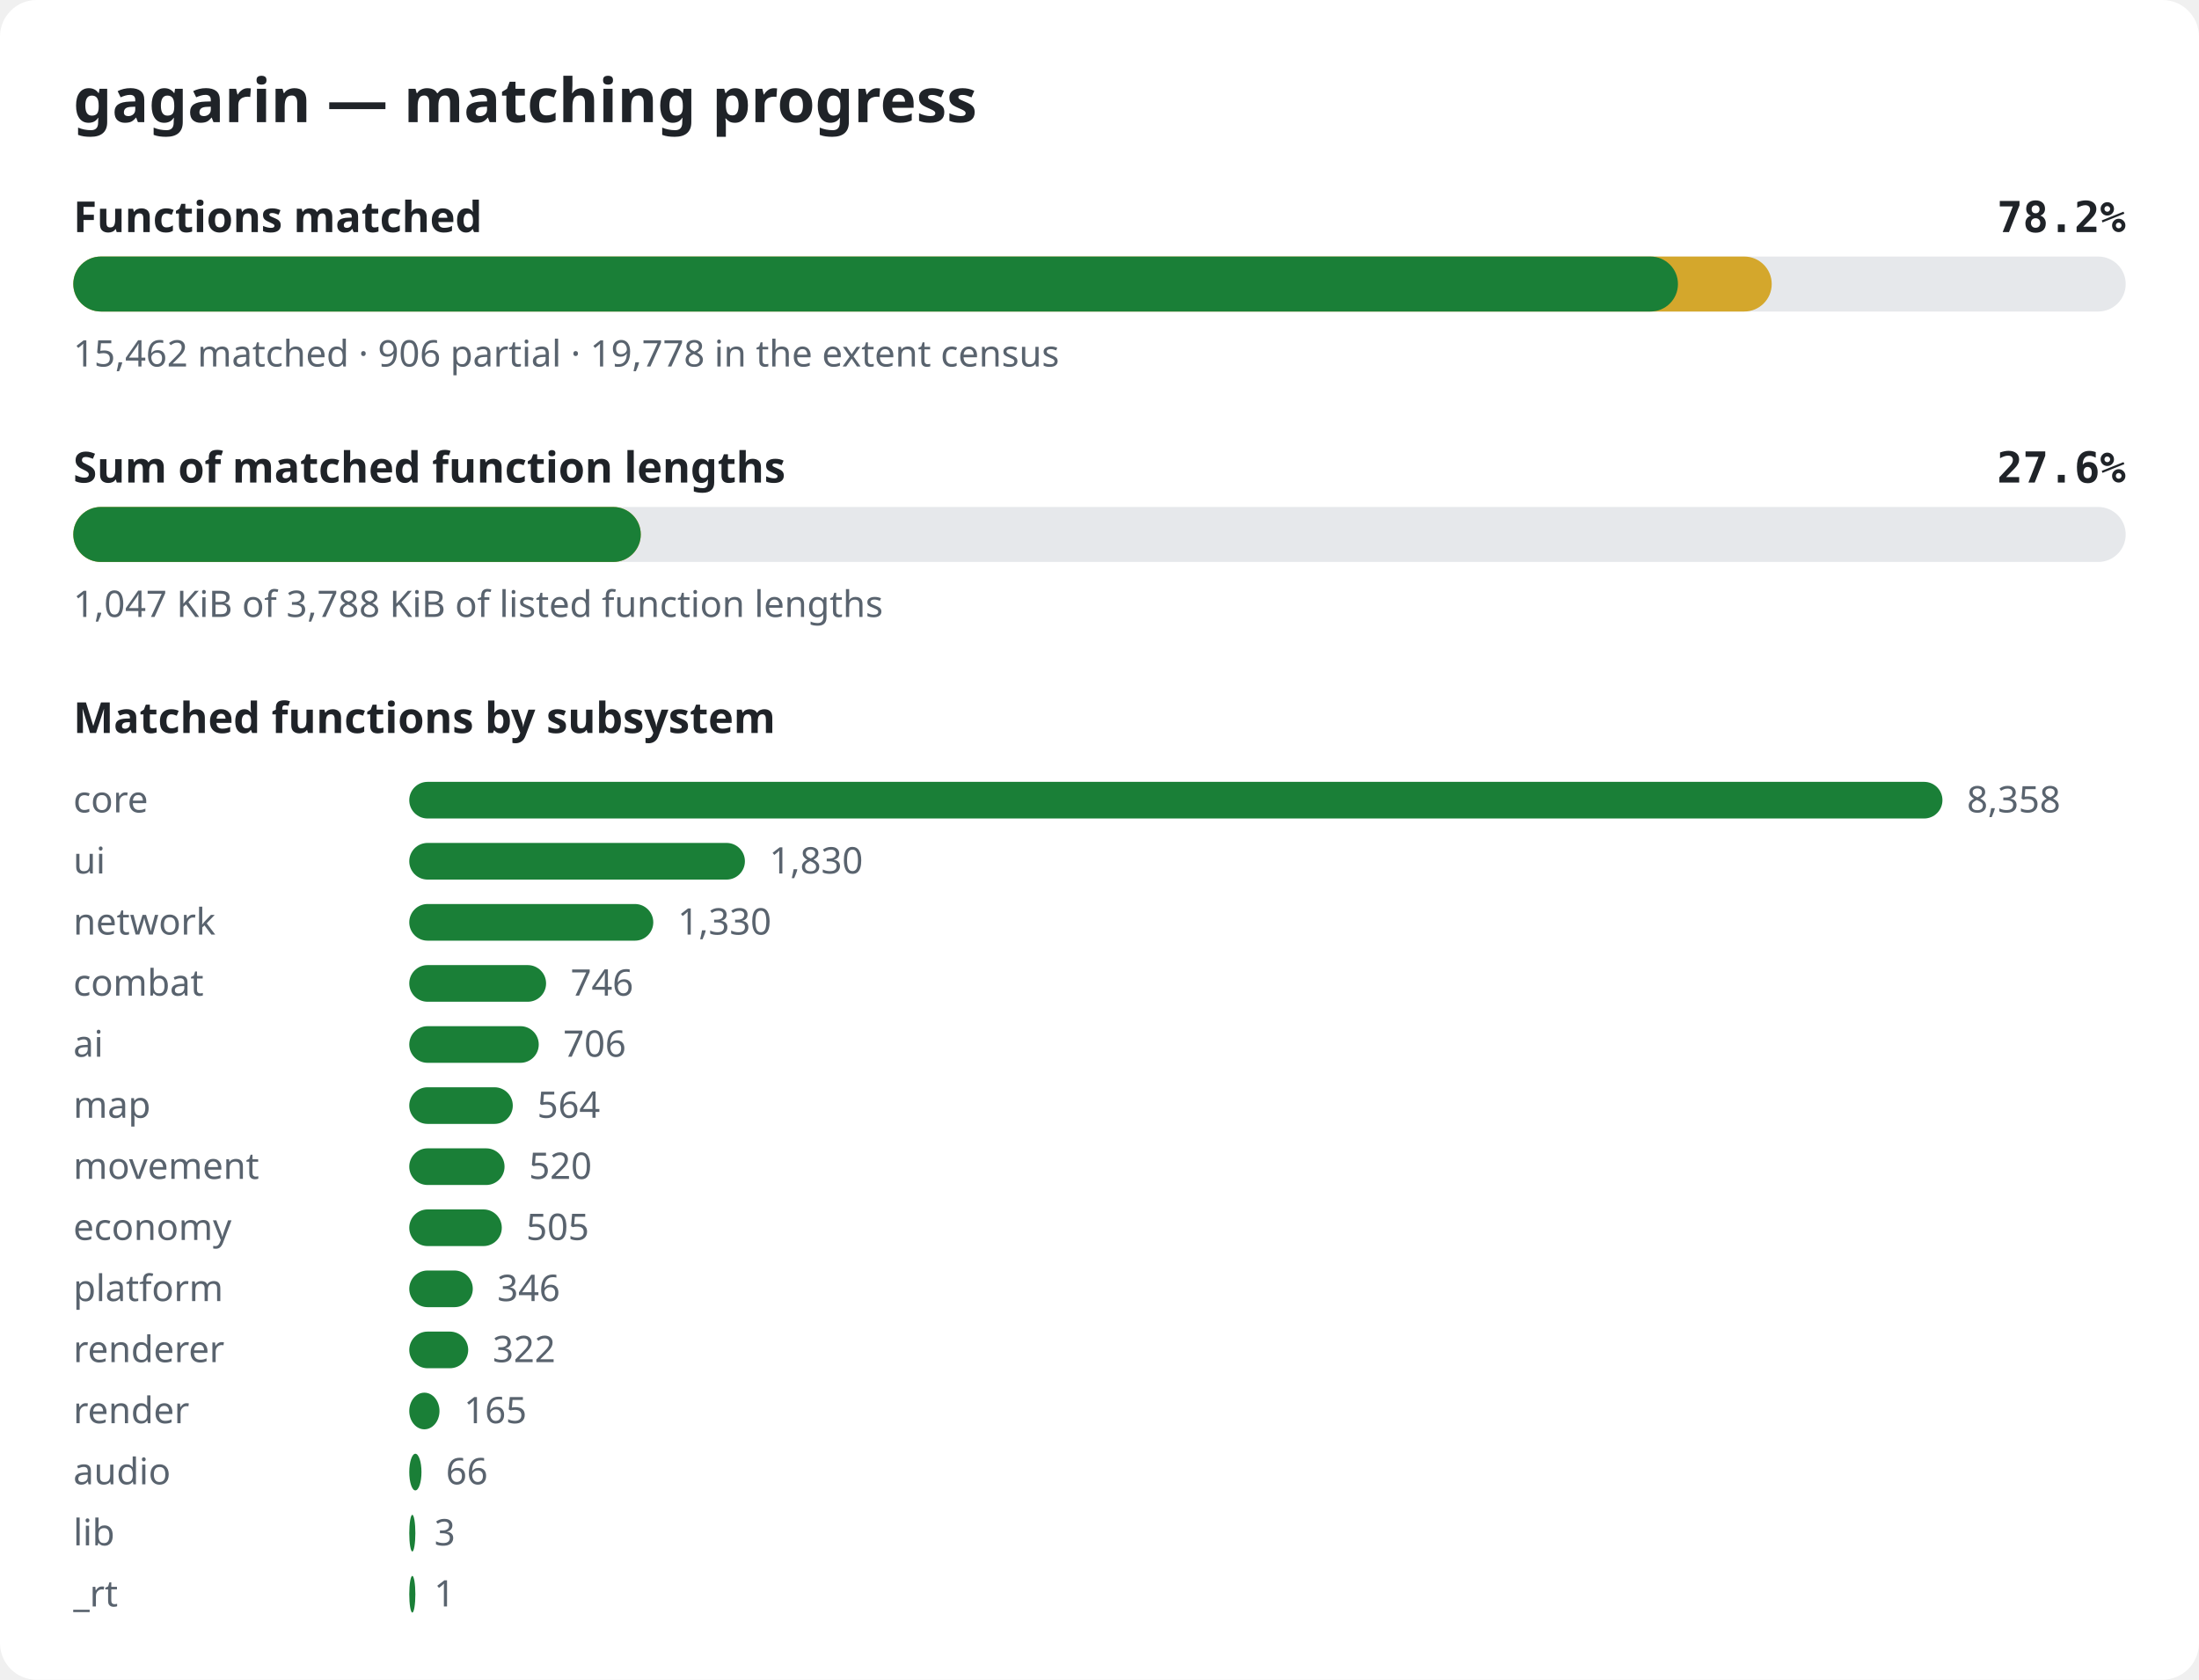
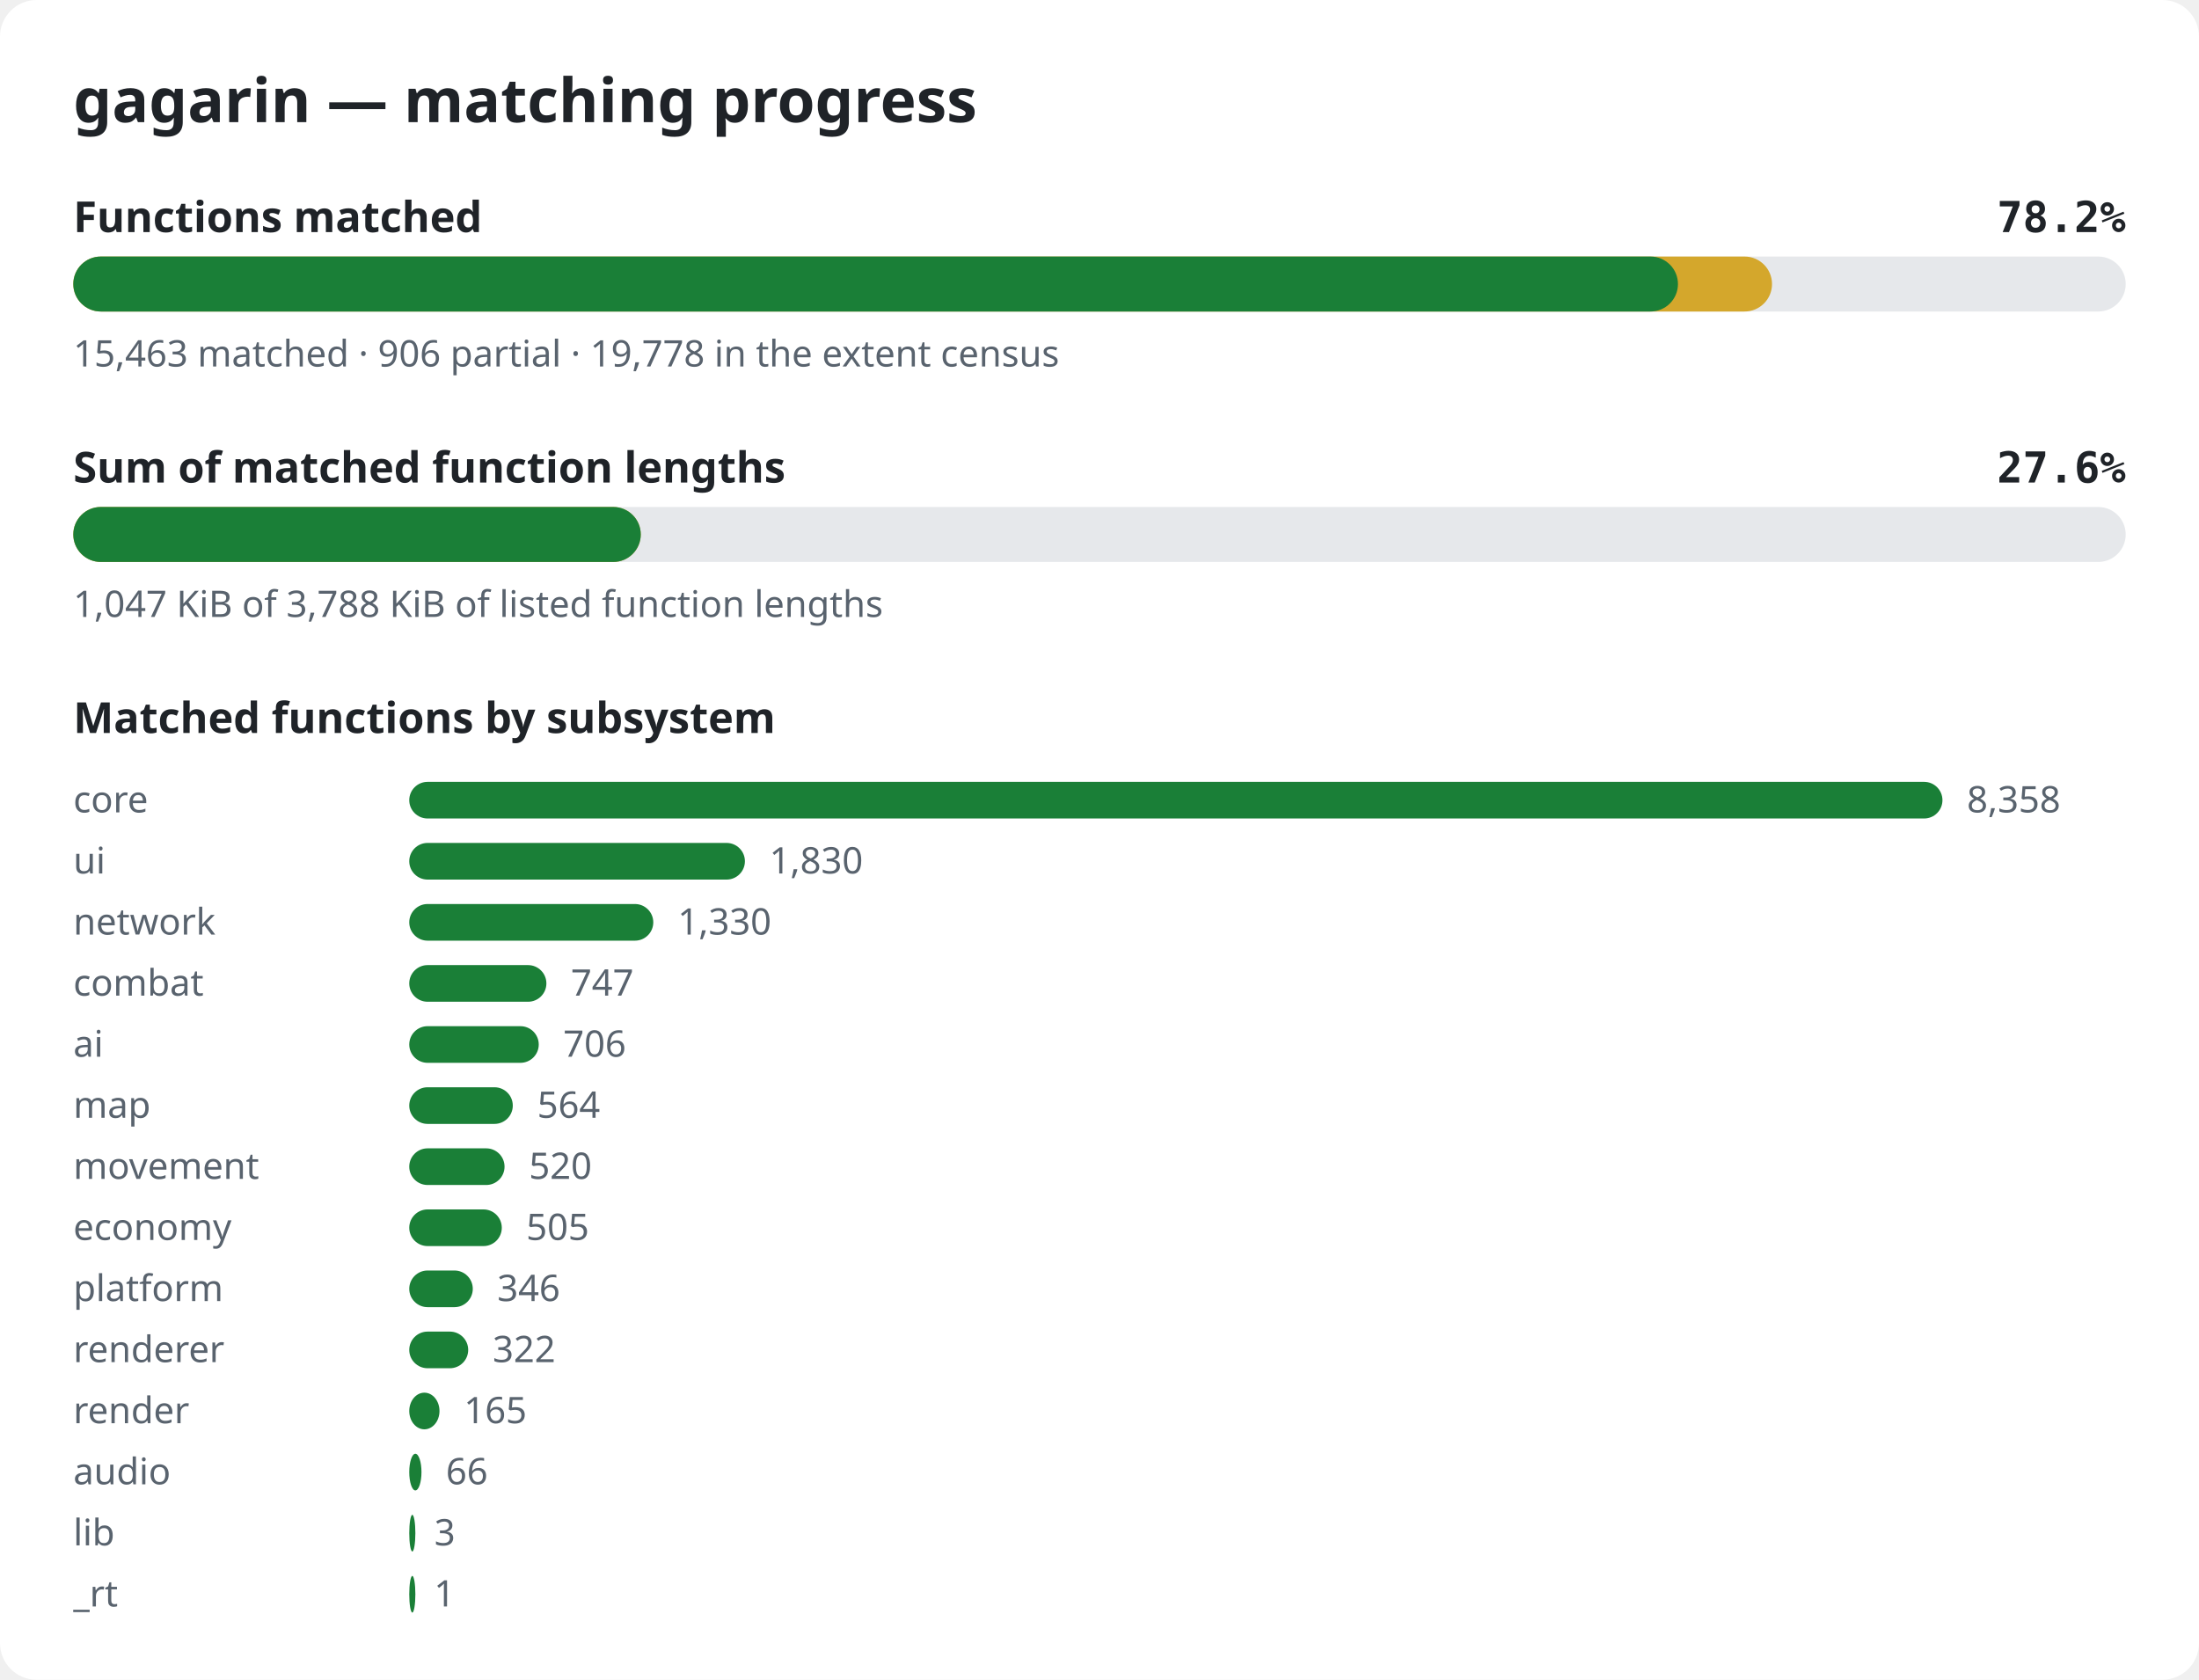
<svg xmlns="http://www.w3.org/2000/svg" width="720" height="550" viewBox="0 0 720 550" role="img" aria-label="gagarin matching progress">
  <style>.bg{fill:#ffffff}.title{font:600 20px sans-serif;fill:#1f2328}.label{font:600 14px sans-serif;fill:#1f2328}.pct{font:600 14px monospace;fill:#1f2328}.note{font:12px sans-serif;fill:#59636e}.track{fill:#e6e8eb}.done{fill:#1a7f37}.partial{fill:#d4a72c}@media (prefers-color-scheme: dark){.bg{fill:#0d1117}.title,.label,.pct{fill:#e6edf3}.note{fill:#9198a1}.track{fill:#262c36}.done{fill:#3fb950}.partial{fill:#d29922}}</style>
  <rect width="720" height="550" rx="12" class="bg" />
  <text x="24" y="40" class="title">gagarin — matching progress</text>
  <text x="24" y="76" class="label">Functions matched</text>
  <text x="696" y="76" class="pct" text-anchor="end">78.2%</text>
  <rect x="24" y="84" width="672" height="18" rx="9" class="track" />
-   <rect x="24" y="84" width="556.1" height="18" rx="9" class="partial" />
+   <rect x="24" y="84" width="556.2" height="18" rx="9" class="partial" />
  <rect x="24" y="84" width="525.4" height="18" rx="9" class="done" />
-   <text x="24" y="120" class="note">15,462 matched · 906 partial · 19,778 in the extent census</text>
+   <text x="24" y="120" class="note">15,463 matched · 906 partial · 19,778 in the extent census</text>
  <text x="24" y="158" class="label">Sum of matched function lengths</text>
  <text x="696" y="158" class="pct" text-anchor="end">27.6%</text>
  <rect x="24" y="166" width="672" height="18" rx="9" class="track" />
  <rect x="24" y="166" width="185.8" height="18" rx="9" class="partial" />
  <rect x="24" y="166" width="185.8" height="18" rx="9" class="done" />
  <text x="24" y="202" class="note">1,047 KiB of 3,788 KiB of listed function lengths</text>
  <text x="24" y="240" class="label">Matched functions by subsystem</text>
  <text x="24" y="266" class="note">core</text>
  <rect x="134" y="256" width="502.0" height="12" rx="6" class="done" />
  <text x="644.0" y="266" class="note">8,358</text>
  <text x="24" y="286" class="note">ui</text>
  <rect x="134" y="276" width="109.9" height="12" rx="6" class="done" />
  <text x="251.9" y="286" class="note">1,830</text>
  <text x="24" y="306" class="note">network</text>
  <rect x="134" y="296" width="79.9" height="12" rx="6" class="done" />
  <text x="221.9" y="306" class="note">1,330</text>
  <text x="24" y="326" class="note">combat</text>
-   <rect x="134" y="316" width="44.8" height="12" rx="6" class="done" />
-   <text x="186.8" y="326" class="note">746</text>
+   <rect x="134" y="316" width="44.9" height="12" rx="6" class="done" />
+   <text x="186.9" y="326" class="note">747</text>
  <text x="24" y="346" class="note">ai</text>
  <rect x="134" y="336" width="42.4" height="12" rx="6" class="done" />
  <text x="184.4" y="346" class="note">706</text>
  <text x="24" y="366" class="note">map</text>
  <rect x="134" y="356" width="33.9" height="12" rx="6" class="done" />
  <text x="175.9" y="366" class="note">564</text>
  <text x="24" y="386" class="note">movement</text>
  <rect x="134" y="376" width="31.2" height="12" rx="6" class="done" />
  <text x="173.2" y="386" class="note">520</text>
  <text x="24" y="406" class="note">economy</text>
  <rect x="134" y="396" width="30.3" height="12" rx="6" class="done" />
  <text x="172.3" y="406" class="note">505</text>
  <text x="24" y="426" class="note">platform</text>
  <rect x="134" y="416" width="20.8" height="12" rx="6" class="done" />
  <text x="162.8" y="426" class="note">346</text>
  <text x="24" y="446" class="note">renderer</text>
  <rect x="134" y="436" width="19.3" height="12" rx="6" class="done" />
  <text x="161.3" y="446" class="note">322</text>
  <text x="24" y="466" class="note">render</text>
  <rect x="134" y="456" width="9.9" height="12" rx="6" class="done" />
  <text x="151.9" y="466" class="note">165</text>
  <text x="24" y="486" class="note">audio</text>
  <rect x="134" y="476" width="4.0" height="12" rx="6" class="done" />
  <text x="146.0" y="486" class="note">66</text>
  <text x="24" y="506" class="note">lib</text>
  <rect x="134" y="496" width="2.0" height="12" rx="6" class="done" />
  <text x="142.2" y="506" class="note">3</text>
  <text x="24" y="526" class="note">_rt</text>
  <rect x="134" y="516" width="2.0" height="12" rx="6" class="done" />
  <text x="142.1" y="526" class="note">1</text>
</svg>
